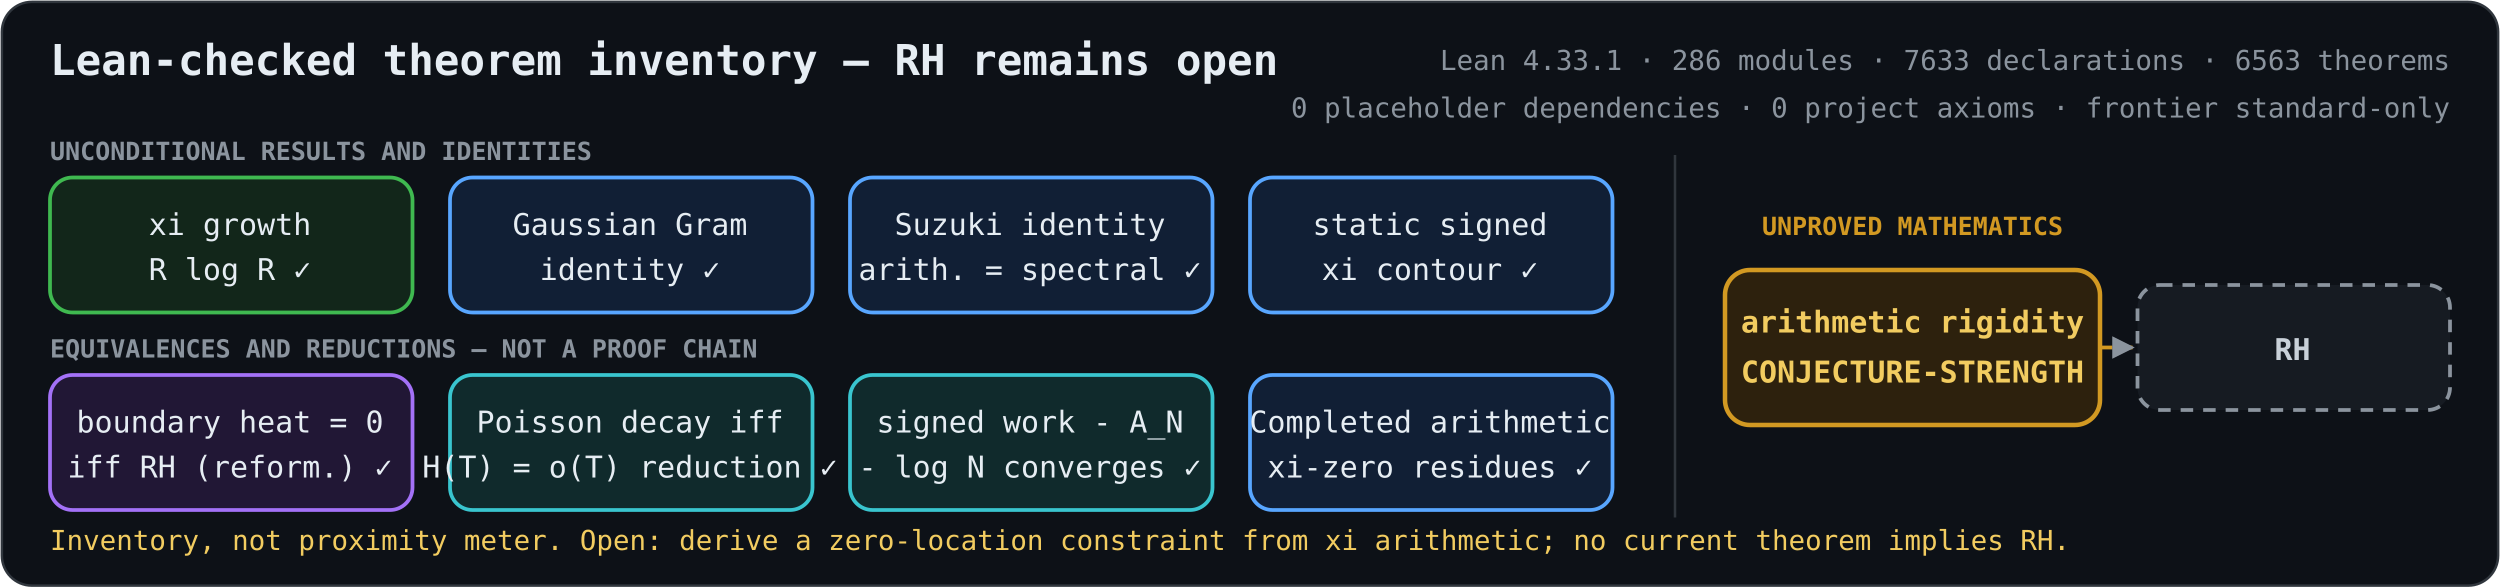
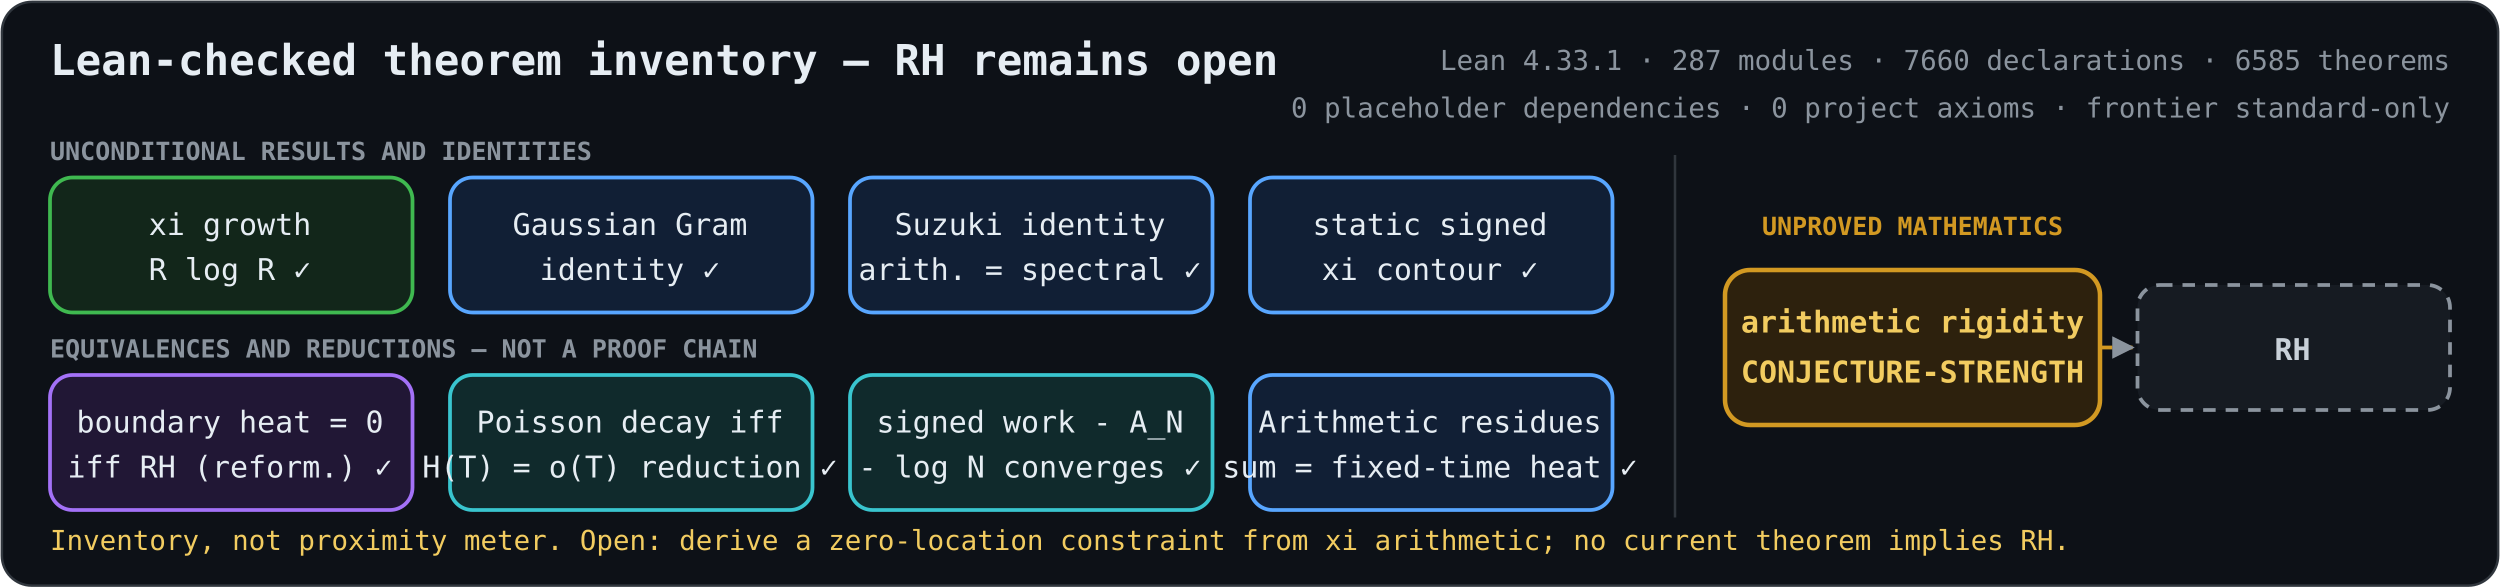
<svg xmlns="http://www.w3.org/2000/svg" role="img" aria-labelledby="title description" viewBox="0 0 1000 235">
  <defs>
    <marker id="arrow" viewBox="0 0 10 10" refX="9" refY="5" markerWidth="6" markerHeight="6" orient="auto-start-reverse">
      <path d="M 0 0 L 10 5 L 0 10 z" fill="#8b949e" />
    </marker>
    <style>
      .bg { fill: #0d1117; stroke: #30363d; }
      text { fill: #e6edf3; font-family: ui-monospace, SFMono-Regular, Menlo, Consolas, monospace; font-size: 12px; text-anchor: middle; }
      .heading { font-size: 17px; font-weight: 700; text-anchor: start; }
      .metrics { fill: #8b949e; font-size: 11px; text-anchor: end; }
      .proved rect { fill: #12261a; stroke: #3fb950; stroke-width: 1.5; }
      .proved.equivalence rect { fill: #211735; stroke: #a371f7; }
      .proved.bridge rect { fill: #111f35; stroke: #58a6ff; }
      .proved.reduction rect { fill: #102a2c; stroke: #39c5cf; }
      .open rect { fill: #2d210d; stroke: #d29922; stroke-width: 1.8; }
      .goal rect { fill: #161b22; stroke: #8b949e; stroke-width: 1.5; stroke-dasharray: 5 4; }
      .open text { fill: #f2cc60; font-weight: 700; }
      .goal text { fill: #c9d1d9; font-weight: 700; }
      .open-edge { fill: none; stroke: #d29922; stroke-width: 1.5; stroke-dasharray: 5 4; marker-end: url(#arrow); }
      .section { fill: #8b949e; font-size: 10px; font-weight: 700; text-anchor: start; }
      .gap-label { fill: #d29922; font-size: 10px; font-weight: 700; }
      .frontier { fill: #f2cc60; font-size: 11px; text-anchor: start; }
    </style>
  </defs>
  <rect class="bg" x="0.75" y="0.75" width="998.5" height="233.5" rx="12" />
  <text class="heading" x="20" y="30">Lean-checked theorem inventory — RH remains open</text>
-   <text class="metrics" x="980" y="28">Lean 4.33.1 · 286 modules · 7633 declarations · 6563 theorems</text>
+   <text class="metrics" x="980" y="28">Lean 4.33.1 · 287 modules · 7660 declarations · 6585 theorems</text>
  <text class="metrics" x="980" y="47">0 placeholder dependencies · 0 project axioms · frontier standard-only</text>
  <text class="section" x="20" y="64">UNCONDITIONAL RESULTS AND IDENTITIES</text>
  <text class="section" x="20" y="143">EQUIVALENCES AND REDUCTIONS — NOT A PROOF CHAIN</text>
  <line x1="670" y1="62" x2="670" y2="207" stroke="#30363d" />
  <text class="gap-label" x="765" y="94">UNPROVED MATHEMATICS</text>
  <path class="open-edge" d="M840 139 H853" />
  <g class="proved unconditional">
    <rect x="20" y="71" width="145" height="54" rx="9" />
    <text x="92" y="94">xi growth</text>
    <text x="92" y="112">R log R  ✓</text>
  </g>
  <g class="proved bridge">
    <rect x="180" y="71" width="145" height="54" rx="9" />
    <text x="252" y="94">Gaussian Gram</text>
    <text x="252" y="112">identity  ✓</text>
  </g>
  <g class="proved bridge">
    <rect x="340" y="71" width="145" height="54" rx="9" />
    <text x="412" y="94">Suzuki identity</text>
    <text x="412" y="112">arith. = spectral  ✓</text>
  </g>
  <g class="proved bridge">
    <rect x="500" y="71" width="145" height="54" rx="9" />
    <text x="572" y="94">static signed</text>
    <text x="572" y="112">xi contour  ✓</text>
  </g>
  <g class="proved equivalence">
    <rect x="20" y="150" width="145" height="54" rx="9" />
    <text x="92" y="173">boundary heat = 0</text>
    <text x="92" y="191">iff RH (reform.)  ✓</text>
  </g>
  <g class="proved reduction">
    <rect x="180" y="150" width="145" height="54" rx="9" />
    <text x="252" y="173">Poisson decay iff</text>
    <text x="252" y="191">H(T) = o(T) reduction  ✓</text>
  </g>
  <g class="proved reduction">
    <rect x="340" y="150" width="145" height="54" rx="9" />
    <text x="412" y="173">signed work - A_N</text>
    <text x="412" y="191">- log N converges  ✓</text>
  </g>
  <g class="proved bridge">
    <rect x="500" y="150" width="145" height="54" rx="9" />
-     <text x="572" y="173">Completed arithmetic</text>
-     <text x="572" y="191">xi-zero residues  ✓</text>
+     <text x="572" y="173">Arithmetic residues</text>
+     <text x="572" y="191">sum = fixed-time heat  ✓</text>
  </g>
  <g class="open">
    <rect x="690" y="108" width="150" height="62" rx="10" />
    <text x="765" y="133">arithmetic rigidity</text>
    <text x="765" y="153">CONJECTURE-STRENGTH</text>
  </g>
  <g class="goal">
    <rect x="855" y="114" width="125" height="50" rx="9" />
    <text x="917" y="144">RH</text>
  </g>
  <text class="frontier" x="20" y="220">Inventory, not proximity meter. Open: derive a zero-location constraint from xi arithmetic; no current theorem implies RH.</text>
</svg>
